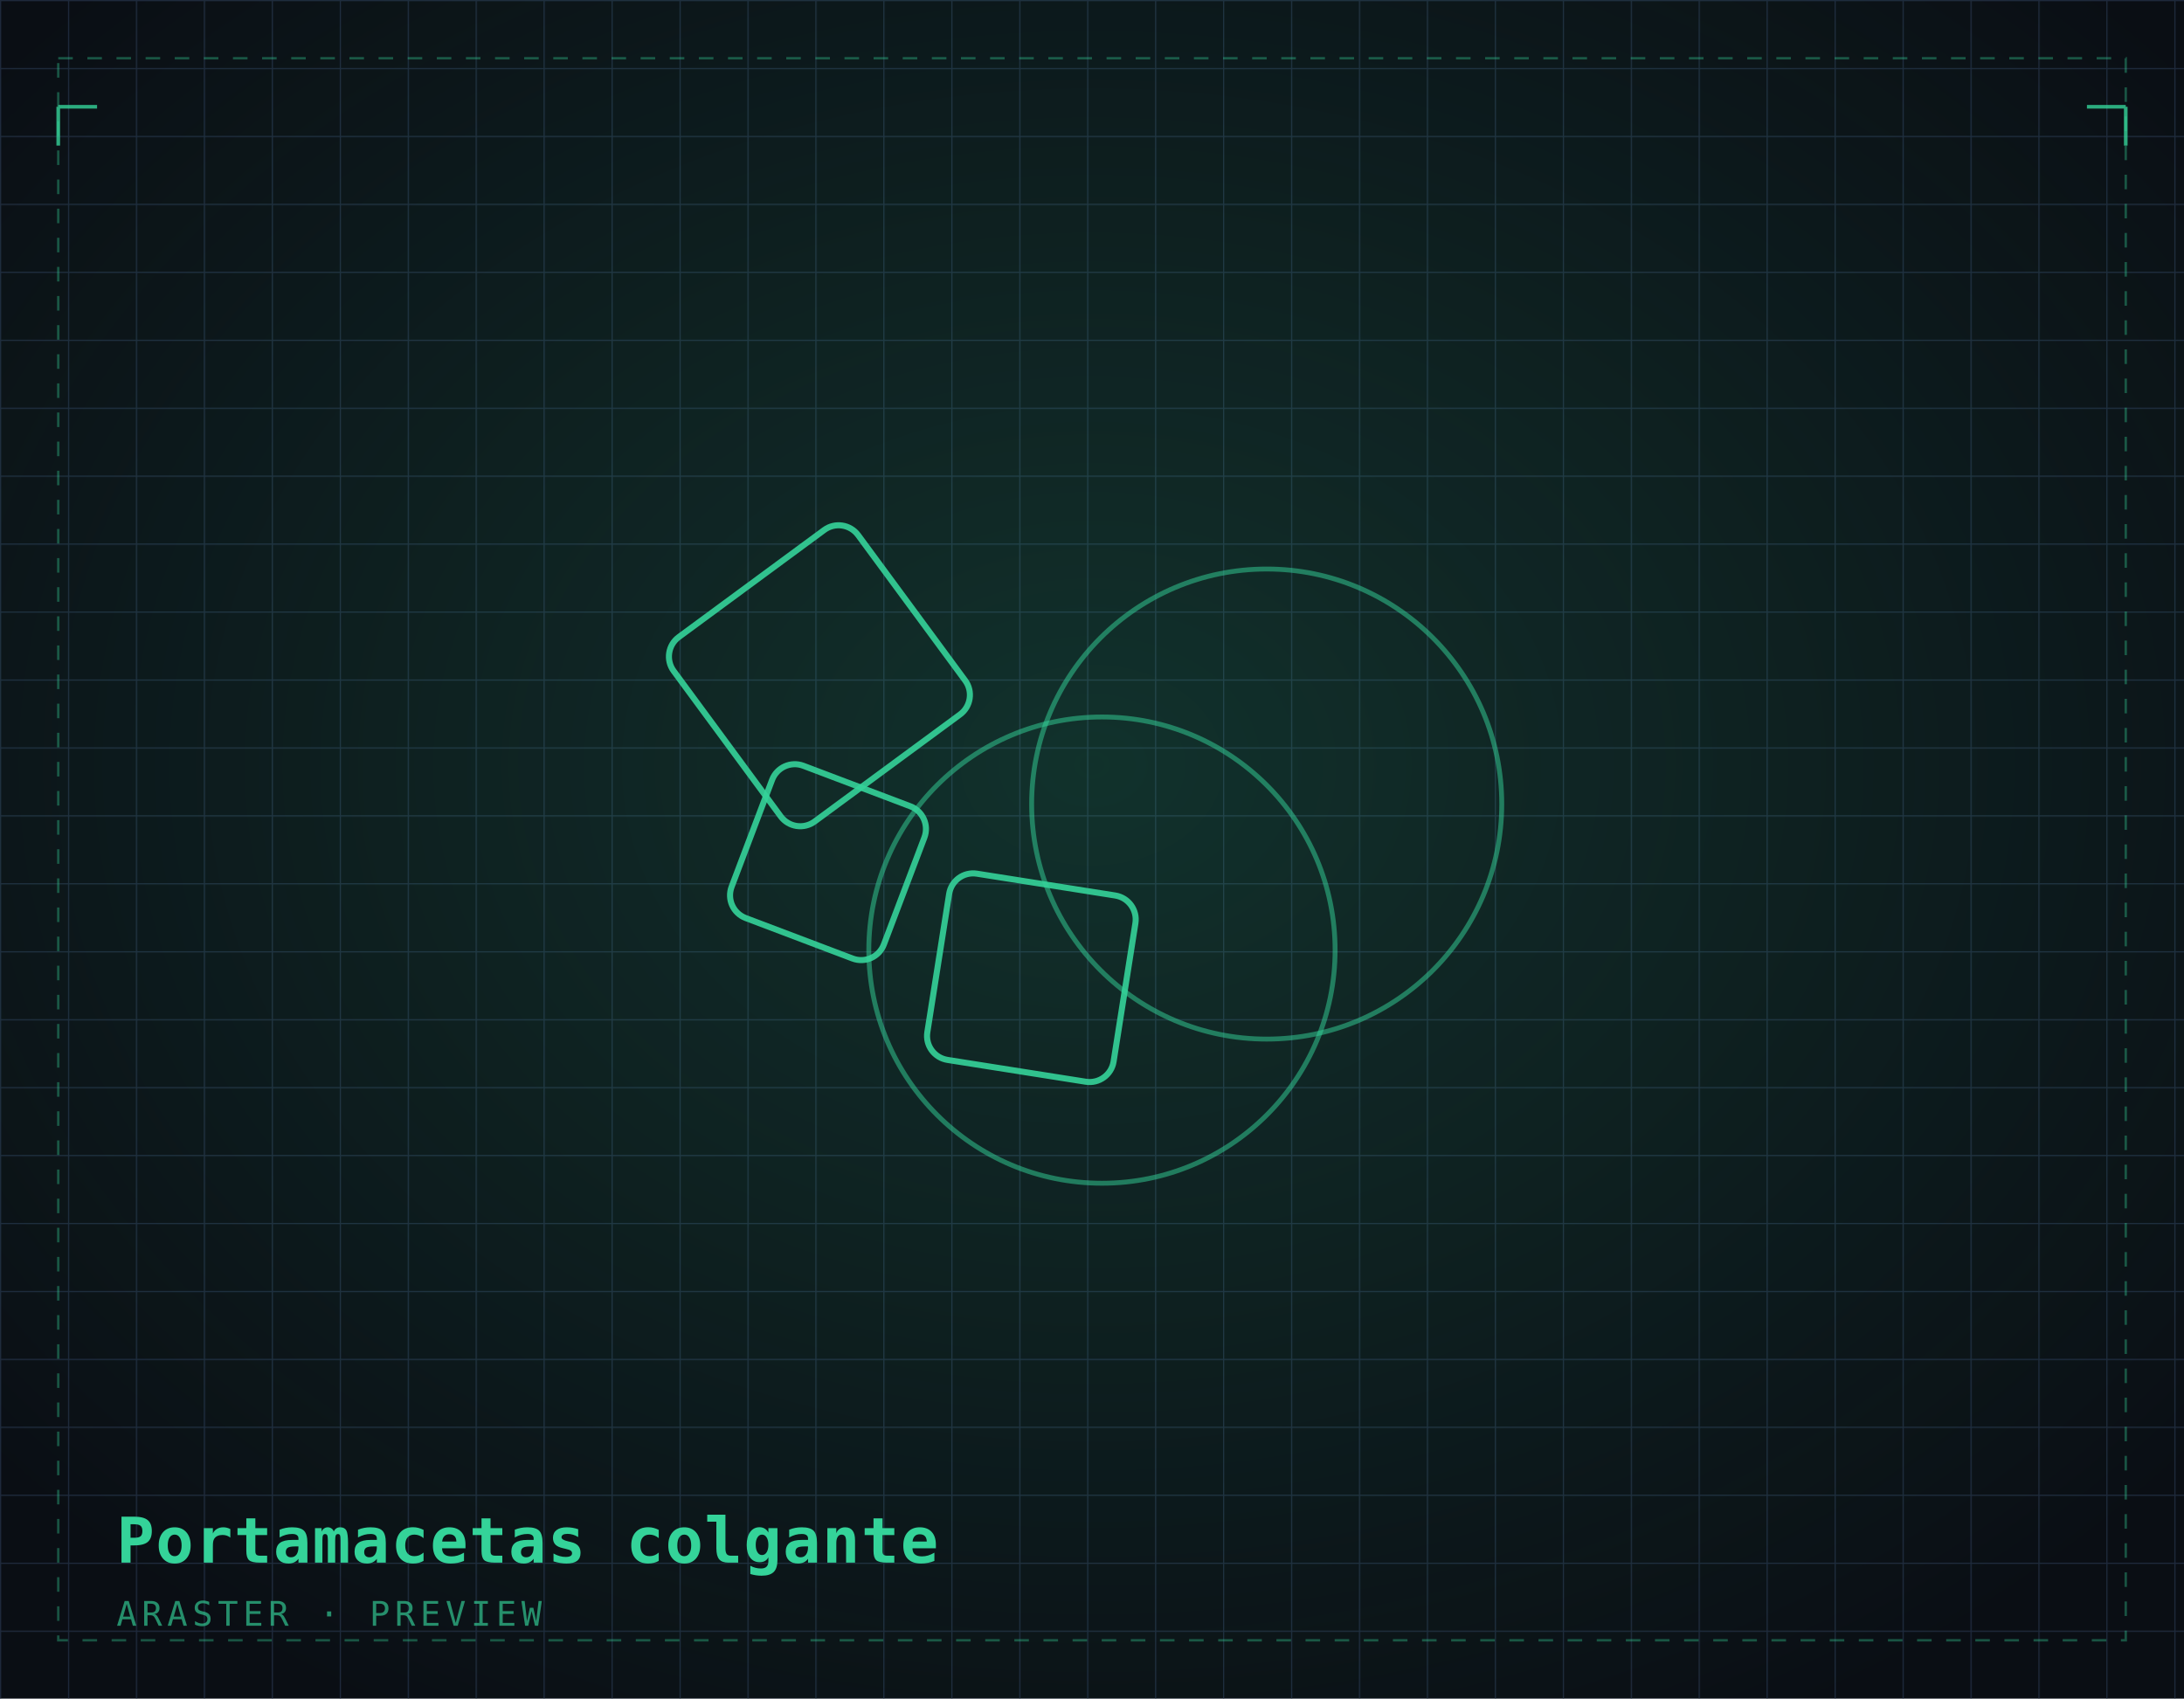
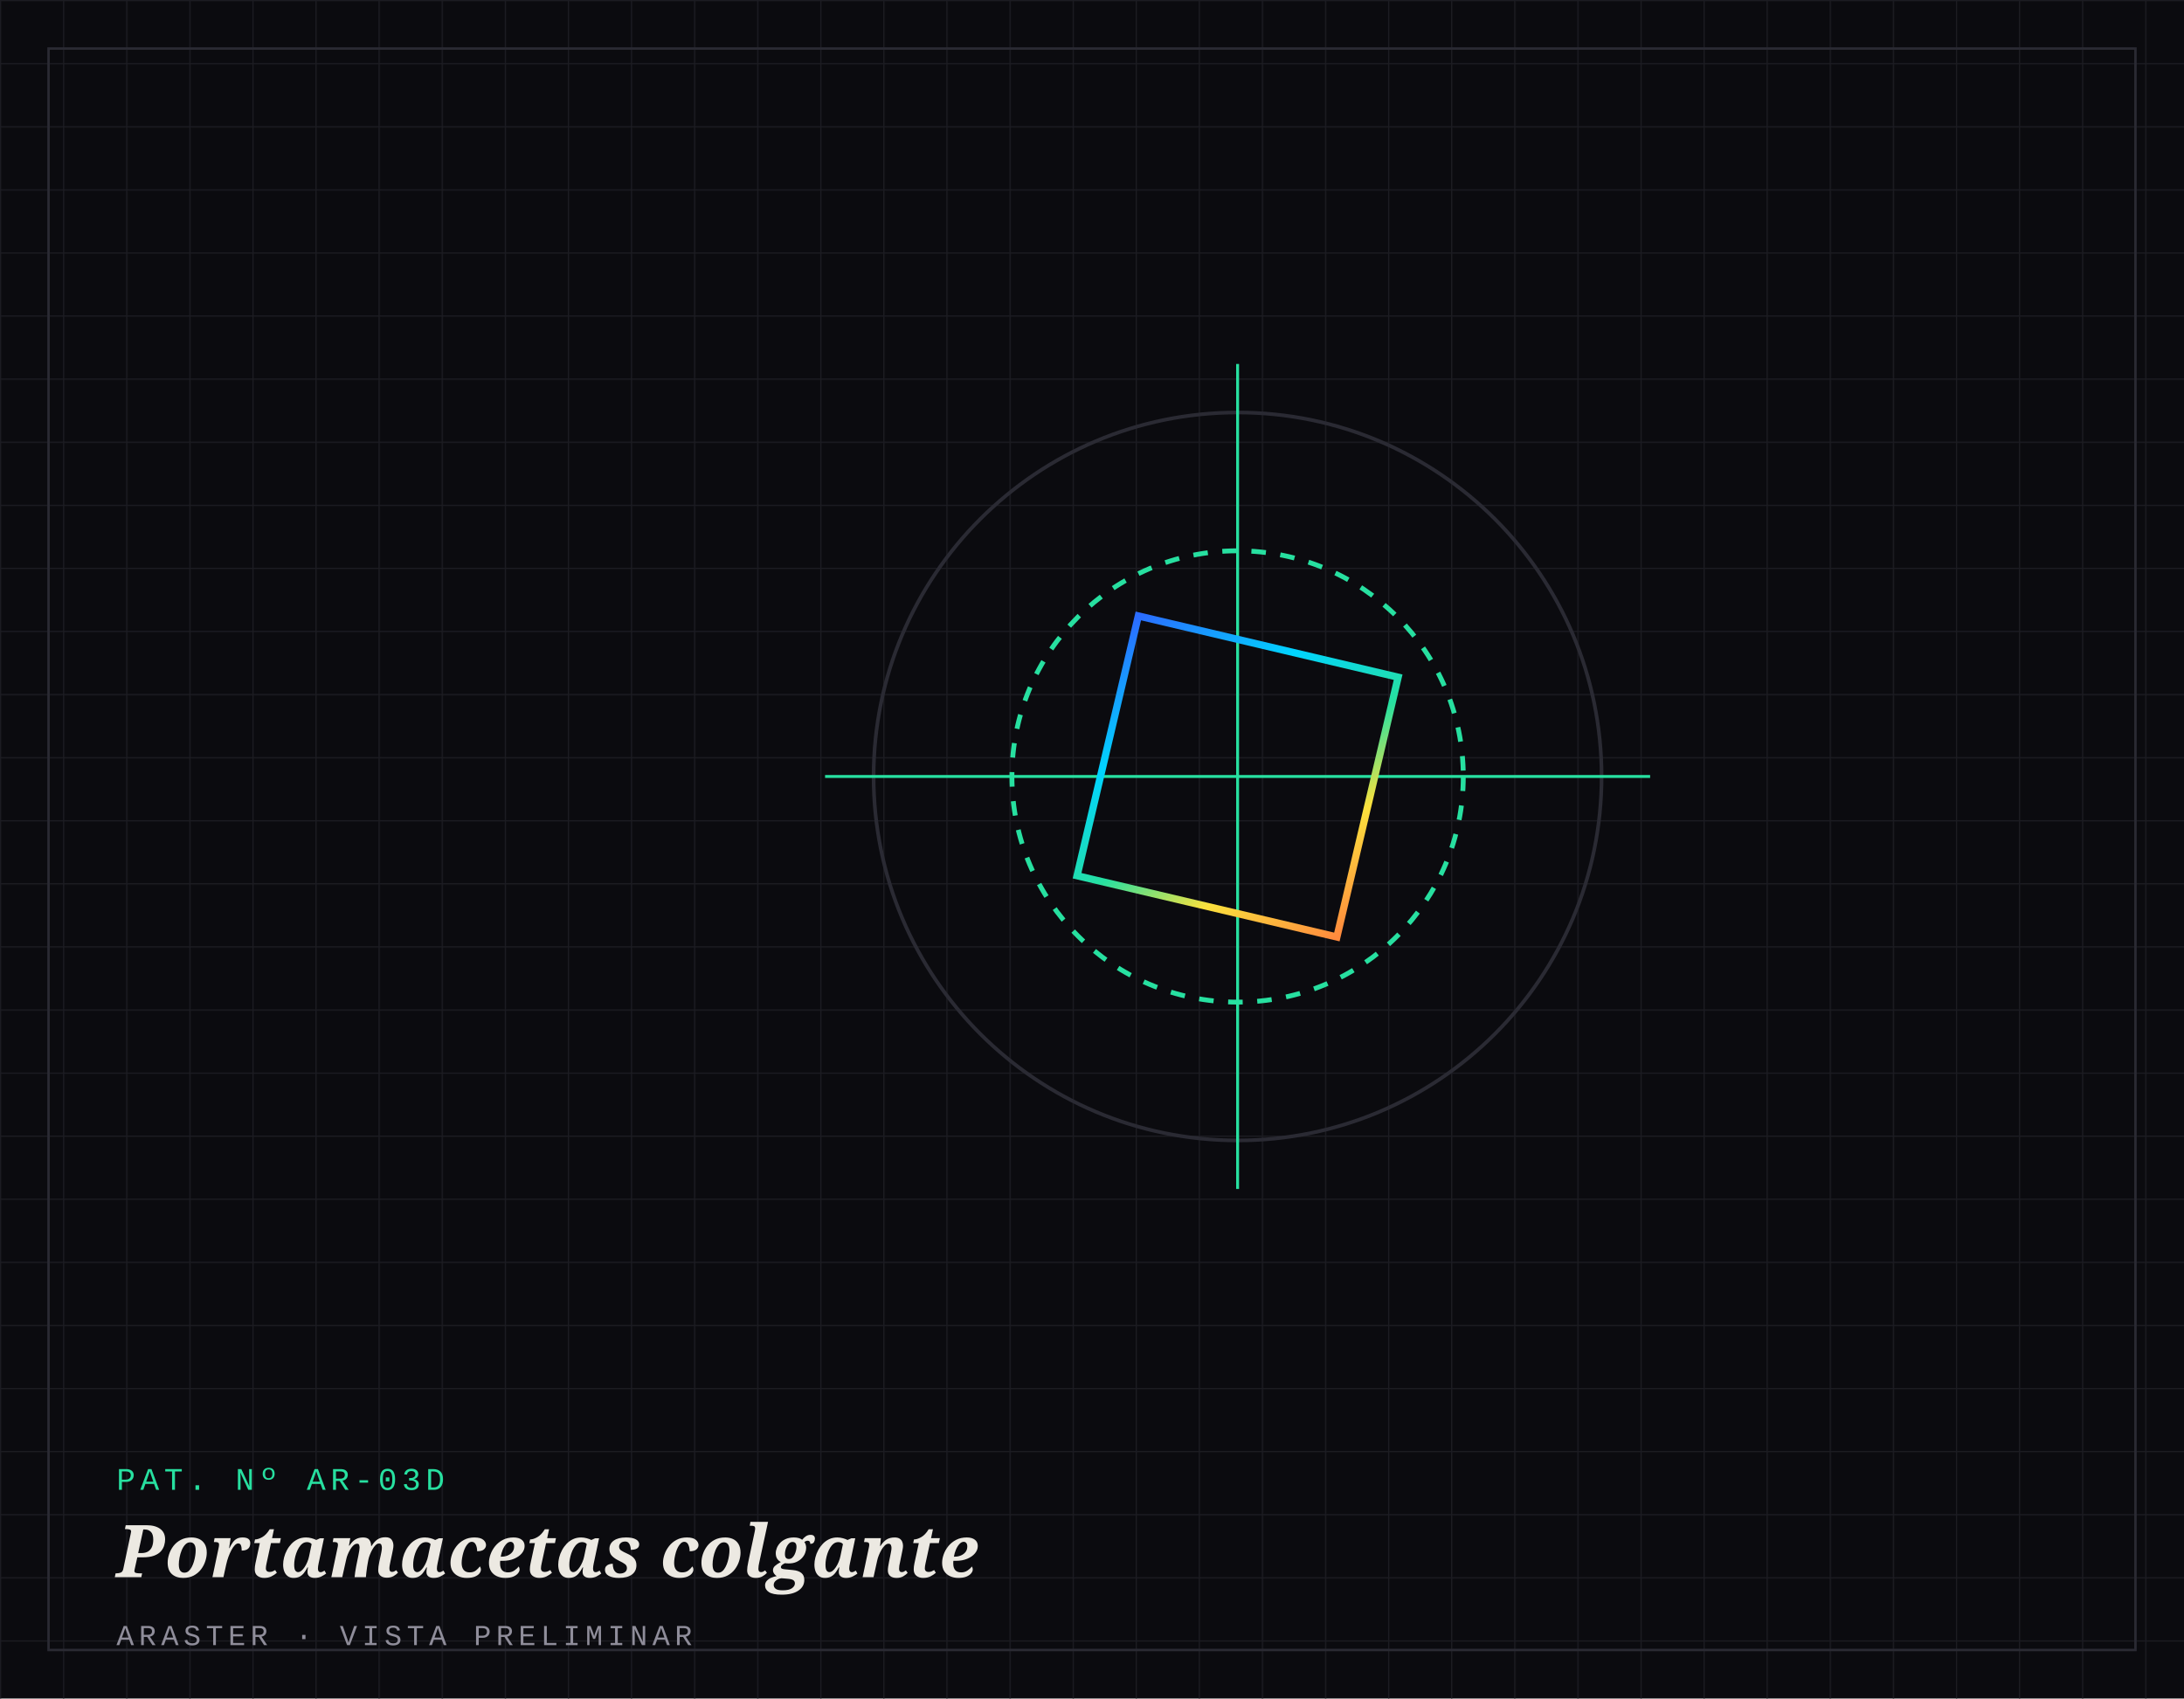
<svg xmlns="http://www.w3.org/2000/svg" viewBox="0 0 900 700" width="900" height="700">
  <defs>
-     <pattern id="grid" width="28" height="28" patternUnits="userSpaceOnUse">
-       <path d="M 28 0 L 0 0 0 28" fill="none" stroke="#1e293b" stroke-width="1" />
+     <pattern id="grid" width="26" height="26" patternUnits="userSpaceOnUse">
+       <path d="M 26 0 L 0 0 0 26" fill="none" stroke="#1c1c22" stroke-width="1" />
    </pattern>
-     <radialGradient id="glow" cx="50%" cy="45%" r="65%">
-       <stop offset="0%" stop-color="#34d399" stop-opacity="0.18" />
-       <stop offset="100%" stop-color="#34d399" stop-opacity="0" />
-     </radialGradient>
+     <linearGradient id="thermal" x1="0" y1="0" x2="1" y2="1">
+       <stop offset="0%" stop-color="#2b6cff" />
+       <stop offset="30%" stop-color="#00d4ff" />
+       <stop offset="55%" stop-color="#27e0a0" />
+       <stop offset="75%" stop-color="#fbe13d" />
+       <stop offset="100%" stop-color="#ff8a3d" />
+     </linearGradient>
  </defs>
-   <rect width="900" height="700" fill="#0a0e14" />
+   <rect width="900" height="700" fill="#0b0b0f" />
  <rect width="900" height="700" fill="url(#grid)" />
-   <rect width="900" height="700" fill="url(#glow)" />
-   <rect x="24" y="24" width="852" height="652" fill="none" stroke="#34d399" stroke-width="1" opacity="0.35" stroke-dasharray="6 6" />
-   <rect x="386.164" y="364.085" width="77.703" height="77.703" rx="10" transform="rotate(8.964014 425.015 402.936)" fill="none" stroke="#34d399" stroke-width="2.5" opacity="0.9" />
-   <rect x="307.656" y="321.765" width="67.101" height="67.101" rx="10" transform="rotate(20.74207 341.2064 355.3153)" fill="none" stroke="#34d399" stroke-width="2.5" opacity="0.9" />
-   <rect x="290.471" y="231.294" width="94.408" height="94.408" rx="10" transform="rotate(53.63842 337.6755 278.4977)" fill="none" stroke="#34d399" stroke-width="2.5" opacity="0.9" />
-   <circle cx="454.101" cy="391.56" r="96.079" fill="none" stroke="#34d399" stroke-width="2" opacity="0.5" />
-   <circle cx="521.991" cy="331.371" r="96.864" fill="none" stroke="#34d399" stroke-width="2" opacity="0.5" />
-   <g font-family="'JetBrains Mono', monospace" fill="#34d399">
-     <text x="48" y="644" font-size="26" font-weight="700" letter-spacing="0.5">Portamacetas colgante</text>
-     <text x="48" y="670" font-size="14" opacity="0.65" letter-spacing="2">ARASTER · PREVIEW</text>
-   </g>
-   <g stroke="#34d399" stroke-width="1.5" opacity="0.8">
-     <line x1="24" y1="60" x2="24" y2="44" />
-     <line x1="24" y1="44" x2="40" y2="44" />
-     <line x1="876" y1="60" x2="876" y2="44" />
-     <line x1="876" y1="44" x2="860" y2="44" />
+   <rect x="20" y="20" width="860" height="660" fill="none" stroke="#2a2a33" stroke-width="1" />
+   <circle cx="510" cy="320" r="150" fill="none" stroke="#2a2a33" stroke-width="1.5" />
+   <circle cx="510" cy="320" r="93.003" fill="none" stroke="#27e0a0" stroke-width="2" stroke-dasharray="6 6" />
+   <line x1="510" y1="150" x2="510" y2="490" stroke="#27e0a0" stroke-width="1.2" />
+   <line x1="340" y1="320" x2="680" y2="320" stroke="#27e0a0" stroke-width="1.2" />
+   <rect x="455" y="265" width="110" height="110" fill="none" stroke="url(#thermal)" stroke-width="3" transform="rotate(13.26829 510 320)" />
+   <g font-family="Georgia, serif" fill="#ece9e2">
+     <text x="48" y="614" font-size="13" letter-spacing="2" fill="#27e0a0" font-family="Courier New, monospace">PAT. Nº AR-03D</text>
+     <text x="48" y="650" font-size="30" font-style="italic" font-weight="600">Portamacetas colgante</text>
+     <text x="48" y="678" font-size="12" letter-spacing="2" fill="#8f8d9a" font-family="Courier New, monospace">ARASTER · VISTA PRELIMINAR</text>
  </g>
</svg>
